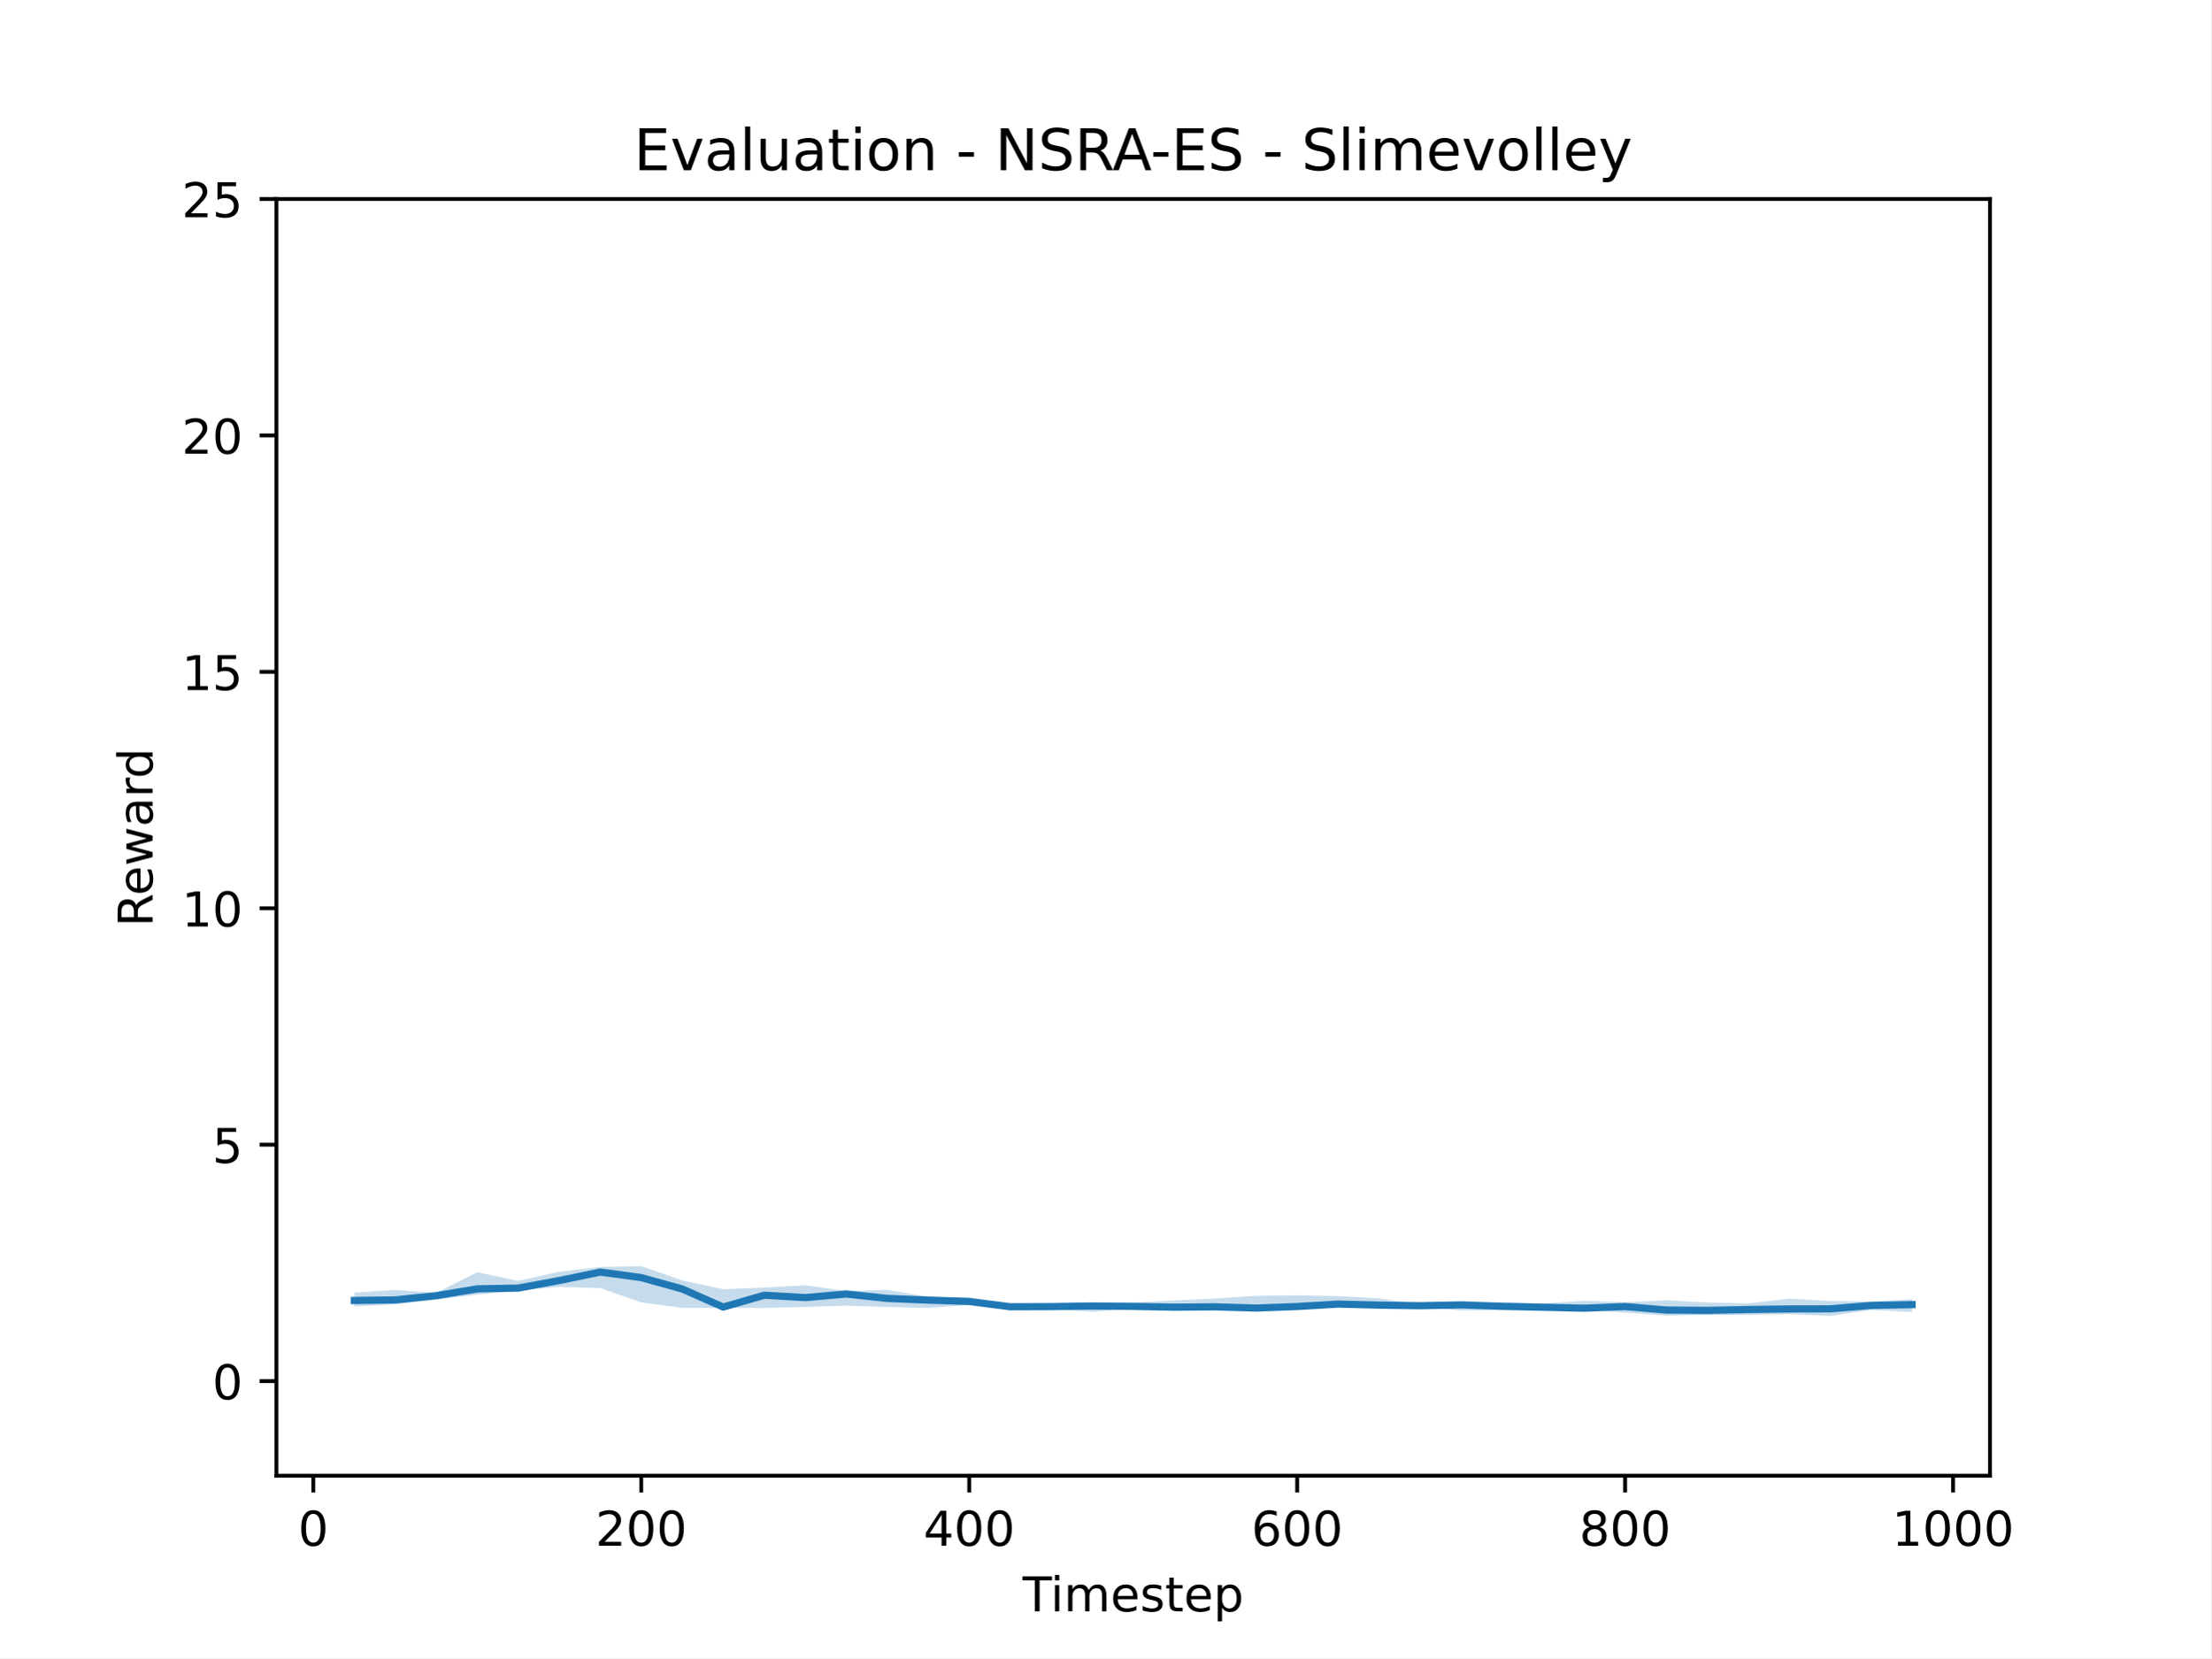
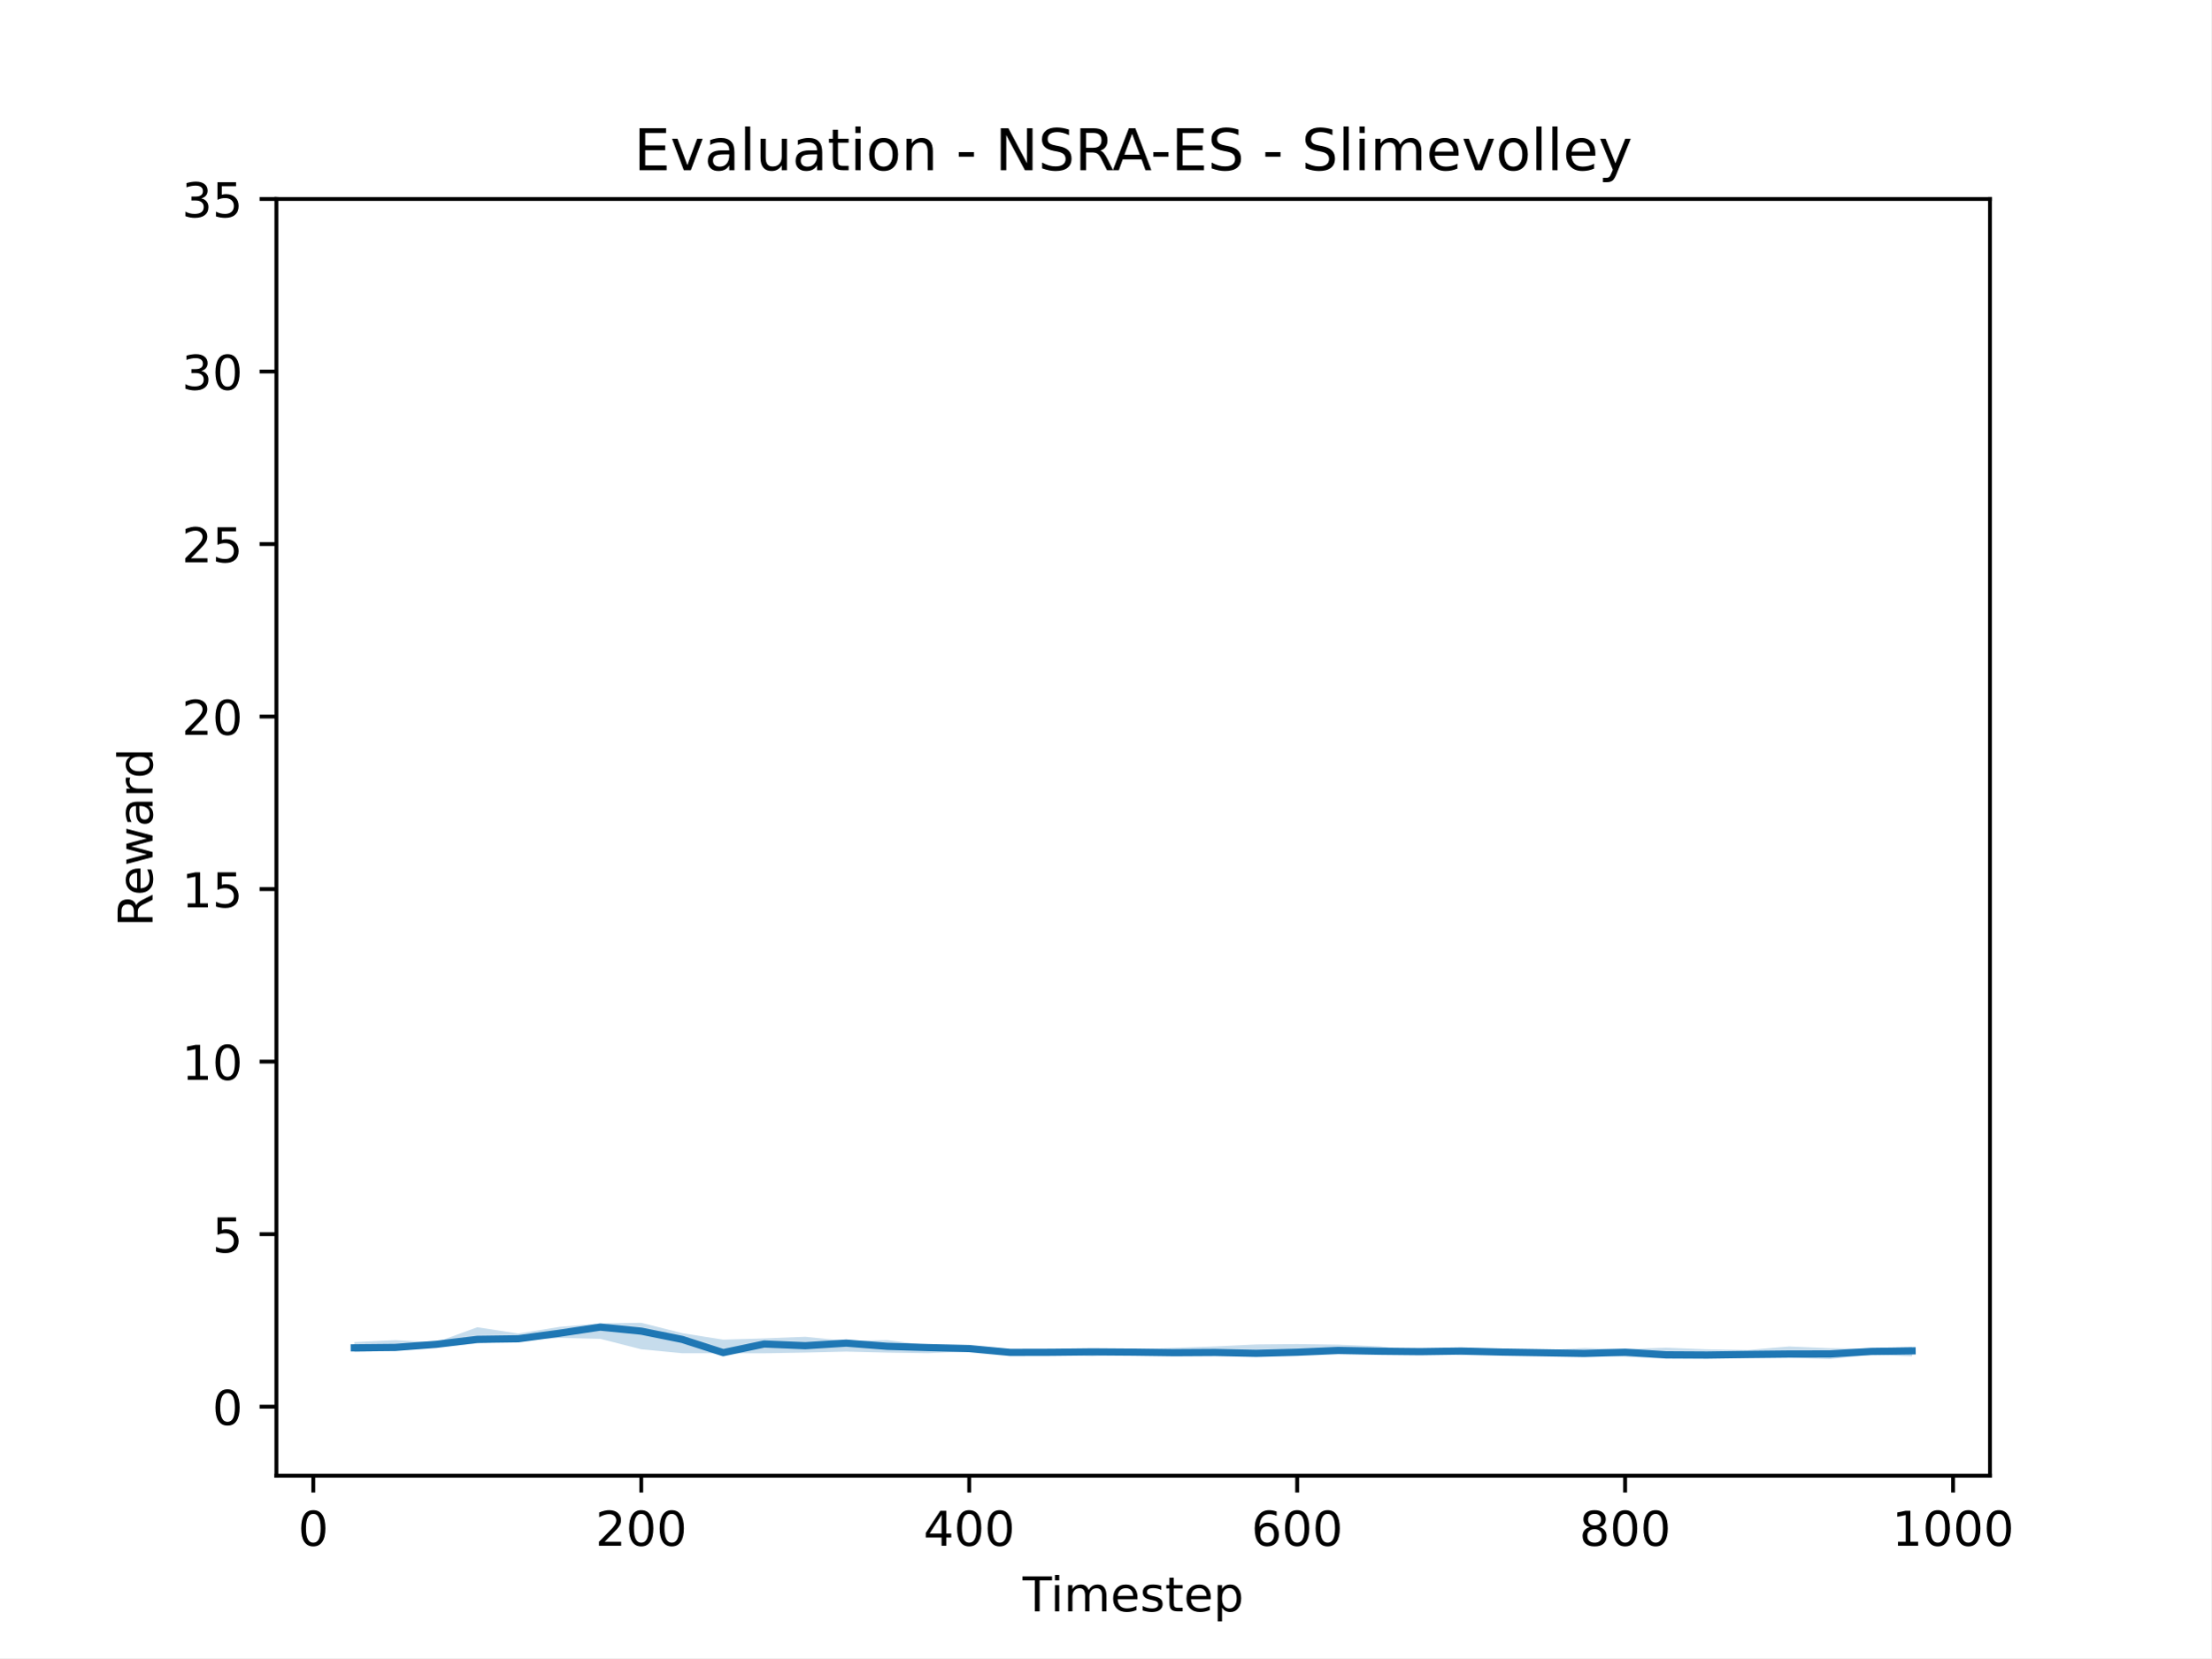
<svg xmlns="http://www.w3.org/2000/svg" xmlns:xlink="http://www.w3.org/1999/xlink" height="345.6pt" version="1.1" viewBox="0 0 460.8 345.6" width="460.8pt">
  <defs>
    <style type="text/css">*{stroke-linecap:butt;stroke-linejoin:round;}</style>
  </defs>
  <g id="figure_1">
    <g id="patch_1">
      <path d="M 0 345.6  L 460.8 345.6  L 460.8 0  L 0 0  z " style="fill:#ffffff;" />
    </g>
    <g id="axes_1">
      <g id="patch_2">
        <path d="M 57.6 307.584  L 414.72 307.584  L 414.72 41.472  L 57.6 41.472  z " style="fill:#ffffff;" />
      </g>
      <g id="PolyCollection_1">
-         <path clip-path="url(#pfe90e1f54c)" d="M 73.833 269.428  L 73.833 272.288  L 82.376 271.87  L 90.92 270.89  L 99.463 269.837  L 108.007 268.972  L 116.55 268.23  L 125.094 268.485  L 133.638 271.47  L 142.181 272.604  L 150.725 272.604  L 159.268 272.622  L 167.812 272.414  L 176.355 272.135  L 184.899 272.428  L 193.442 272.604  L 201.986 272.008  L 210.529 272.604  L 219.073 272.817  L 227.616 273.425  L 236.16 272.707  L 244.704 272.802  L 253.247 272.629  L 261.791 272.8  L 270.334 272.921  L 278.878 272.416  L 287.421 272.569  L 295.965 272.425  L 304.508 273.144  L 313.052 273.049  L 321.595 272.95  L 330.139 273.027  L 338.682 273.598  L 347.226 274.206  L 355.77 274.092  L 364.313 274.076  L 372.857 273.905  L 381.4 274.278  L 389.944 273.037  L 398.487 273.479  L 398.487 270.786  L 398.487 270.786  L 389.944 271.296  L 381.4 271.168  L 372.857 270.672  L 364.313 271.68  L 355.77 271.483  L 347.226 271.02  L 338.682 271.43  L 330.139 271.123  L 321.595 271.703  L 313.052 271.457  L 304.508 271.492  L 295.965 271.853  L 287.421 270.625  L 278.878 270.15  L 270.334 269.98  L 261.791 270.094  L 253.247 270.657  L 244.704 271.065  L 236.16 271.497  L 227.616 271.972  L 219.073 271.783  L 210.529 271.962  L 201.986 270.505  L 193.442 270.304  L 184.899 268.859  L 176.355 269.079  L 167.812 267.898  L 159.268 268.374  L 150.725 268.723  L 142.181 266.872  L 133.638 263.907  L 125.094 264.068  L 116.55 265.088  L 108.007 266.978  L 99.463 265.178  L 90.92 269.475  L 82.376 268.869  L 73.833 269.428  z " style="fill:#1f77b4;fill-opacity:0.25;" />
+         <path clip-path="url(#pc71defc684)" d="M 73.833 279.74  L 73.833 281.827  L 82.376 281.523  L 90.92 280.807  L 99.463 280.039  L 108.007 279.407  L 116.55 278.866  L 125.094 279.053  L 133.638 281.231  L 142.181 282.058  L 150.725 282.058  L 159.268 282.071  L 167.812 281.919  L 176.355 281.716  L 184.899 281.929  L 193.442 282.058  L 201.986 281.623  L 210.529 282.058  L 219.073 282.213  L 227.616 282.657  L 236.16 282.133  L 244.704 282.203  L 253.247 282.076  L 261.791 282.201  L 270.334 282.289  L 278.878 281.921  L 287.421 282.033  L 295.965 281.927  L 304.508 282.452  L 313.052 282.383  L 321.595 282.31  L 330.139 282.367  L 338.682 282.784  L 347.226 283.227  L 355.77 283.144  L 364.313 283.132  L 372.857 283.008  L 381.4 283.28  L 389.944 282.374  L 398.487 282.696  L 398.487 280.731  L 398.487 280.731  L 389.944 281.103  L 381.4 281.01  L 372.857 280.648  L 364.313 281.384  L 355.77 281.24  L 347.226 280.902  L 338.682 281.201  L 330.139 280.978  L 321.595 281.401  L 313.052 281.221  L 304.508 281.247  L 295.965 281.51  L 287.421 280.614  L 278.878 280.267  L 270.334 280.143  L 261.791 280.227  L 253.247 280.637  L 244.704 280.935  L 236.16 281.251  L 227.616 281.597  L 219.073 281.459  L 210.529 281.589  L 201.986 280.527  L 193.442 280.38  L 184.899 279.325  L 176.355 279.486  L 167.812 278.624  L 159.268 278.971  L 150.725 279.226  L 142.181 277.875  L 133.638 275.712  L 125.094 275.829  L 116.55 276.573  L 108.007 277.953  L 99.463 276.639  L 90.92 279.775  L 82.376 279.332  L 73.833 279.74  z " style="fill:#1f77b4;fill-opacity:0.25;" />
      </g>
      <g id="matplotlib.axis_1">
        <g id="xtick_1">
          <g id="line2d_1">
            <defs>
-               <path d="M 0 0  L 0 3.5  " id="m4f7da65dfe" style="stroke:#000000;stroke-width:0.8;" />
+               <path d="M 0 0  L 0 3.5  " id="m7f16f6108c" style="stroke:#000000;stroke-width:0.8;" />
            </defs>
            <g>
-               <use style="stroke:#000000;stroke-width:0.8;" x="65.289" xlink:href="#m4f7da65dfe" y="307.584" />
+               <use style="stroke:#000000;stroke-width:0.8;" x="65.289" xlink:href="#m7f16f6108c" y="307.584" />
            </g>
          </g>
          <g id="text_1">
            <g transform="translate(62.10794 322.1824)scale(0.1 -0.1)">
              <defs>
                <path d="M 2034 4250  Q 1547 4250 1301 3770  Q 1056 3291 1056 2328  Q 1056 1369 1301 889  Q 1547 409 2034 409  Q 2525 409 2770 889  Q 3016 1369 3016 2328  Q 3016 3291 2770 3770  Q 2525 4250 2034 4250  z M 2034 4750  Q 2819 4750 3233 4129  Q 3647 3509 3647 2328  Q 3647 1150 3233 529  Q 2819 -91 2034 -91  Q 1250 -91 836 529  Q 422 1150 422 2328  Q 422 3509 836 4129  Q 1250 4750 2034 4750  z " id="DejaVuSans-30" transform="scale(0.015625)" />
              </defs>
              <use xlink:href="#DejaVuSans-30" />
            </g>
          </g>
        </g>
        <g id="xtick_2">
          <g id="line2d_2">
            <g>
-               <use style="stroke:#000000;stroke-width:0.8;" x="133.638" xlink:href="#m4f7da65dfe" y="307.584" />
+               <use style="stroke:#000000;stroke-width:0.8;" x="133.638" xlink:href="#m7f16f6108c" y="307.584" />
            </g>
          </g>
          <g id="text_2">
            <g transform="translate(124.0938 322.1824)scale(0.1 -0.1)">
              <defs>
                <path d="M 1228 531  L 3431 531  L 3431 0  L 469 0  L 469 531  Q 828 903 1448 1529  Q 2069 2156 2228 2338  Q 2531 2678 2651 2914  Q 2772 3150 2772 3378  Q 2772 3750 2511 3984  Q 2250 4219 1831 4219  Q 1534 4219 1204 4116  Q 875 4013 500 3803  L 500 4441  Q 881 4594 1212 4672  Q 1544 4750 1819 4750  Q 2544 4750 2975 4387  Q 3406 4025 3406 3419  Q 3406 3131 3298 2873  Q 3191 2616 2906 2266  Q 2828 2175 2409 1742  Q 1991 1309 1228 531  z " id="DejaVuSans-32" transform="scale(0.015625)" />
              </defs>
              <use xlink:href="#DejaVuSans-32" />
              <use x="63.623" xlink:href="#DejaVuSans-30" />
              <use x="127.246" xlink:href="#DejaVuSans-30" />
            </g>
          </g>
        </g>
        <g id="xtick_3">
          <g id="line2d_3">
            <g>
-               <use style="stroke:#000000;stroke-width:0.8;" x="201.986" xlink:href="#m4f7da65dfe" y="307.584" />
+               <use style="stroke:#000000;stroke-width:0.8;" x="201.986" xlink:href="#m7f16f6108c" y="307.584" />
            </g>
          </g>
          <g id="text_3">
            <g transform="translate(192.4421 322.1824)scale(0.1 -0.1)">
              <defs>
                <path d="M 2419 4116  L 825 1625  L 2419 1625  L 2419 4116  z M 2253 4666  L 3047 4666  L 3047 1625  L 3713 1625  L 3713 1100  L 3047 1100  L 3047 0  L 2419 0  L 2419 1100  L 313 1100  L 313 1709  L 2253 4666  z " id="DejaVuSans-34" transform="scale(0.015625)" />
              </defs>
              <use xlink:href="#DejaVuSans-34" />
              <use x="63.623" xlink:href="#DejaVuSans-30" />
              <use x="127.246" xlink:href="#DejaVuSans-30" />
            </g>
          </g>
        </g>
        <g id="xtick_4">
          <g id="line2d_4">
            <g>
-               <use style="stroke:#000000;stroke-width:0.8;" x="270.334" xlink:href="#m4f7da65dfe" y="307.584" />
+               <use style="stroke:#000000;stroke-width:0.8;" x="270.334" xlink:href="#m7f16f6108c" y="307.584" />
            </g>
          </g>
          <g id="text_4">
            <g transform="translate(260.7904 322.1824)scale(0.1 -0.1)">
              <defs>
                <path d="M 2113 2584  Q 1688 2584 1439 2293  Q 1191 2003 1191 1497  Q 1191 994 1439 701  Q 1688 409 2113 409  Q 2538 409 2786 701  Q 3034 994 3034 1497  Q 3034 2003 2786 2293  Q 2538 2584 2113 2584  z M 3366 4563  L 3366 3988  Q 3128 4100 2886 4159  Q 2644 4219 2406 4219  Q 1781 4219 1451 3797  Q 1122 3375 1075 2522  Q 1259 2794 1537 2939  Q 1816 3084 2150 3084  Q 2853 3084 3261 2657  Q 3669 2231 3669 1497  Q 3669 778 3244 343  Q 2819 -91 2113 -91  Q 1303 -91 875 529  Q 447 1150 447 2328  Q 447 3434 972 4092  Q 1497 4750 2381 4750  Q 2619 4750 2861 4703  Q 3103 4656 3366 4563  z " id="DejaVuSans-36" transform="scale(0.015625)" />
              </defs>
              <use xlink:href="#DejaVuSans-36" />
              <use x="63.623" xlink:href="#DejaVuSans-30" />
              <use x="127.246" xlink:href="#DejaVuSans-30" />
            </g>
          </g>
        </g>
        <g id="xtick_5">
          <g id="line2d_5">
            <g>
-               <use style="stroke:#000000;stroke-width:0.8;" x="338.682" xlink:href="#m4f7da65dfe" y="307.584" />
+               <use style="stroke:#000000;stroke-width:0.8;" x="338.682" xlink:href="#m7f16f6108c" y="307.584" />
            </g>
          </g>
          <g id="text_5">
            <g transform="translate(329.1387 322.1824)scale(0.1 -0.1)">
              <defs>
                <path d="M 2034 2216  Q 1584 2216 1326 1975  Q 1069 1734 1069 1313  Q 1069 891 1326 650  Q 1584 409 2034 409  Q 2484 409 2743 651  Q 3003 894 3003 1313  Q 3003 1734 2745 1975  Q 2488 2216 2034 2216  z M 1403 2484  Q 997 2584 770 2862  Q 544 3141 544 3541  Q 544 4100 942 4425  Q 1341 4750 2034 4750  Q 2731 4750 3128 4425  Q 3525 4100 3525 3541  Q 3525 3141 3298 2862  Q 3072 2584 2669 2484  Q 3125 2378 3379 2068  Q 3634 1759 3634 1313  Q 3634 634 3220 271  Q 2806 -91 2034 -91  Q 1263 -91 848 271  Q 434 634 434 1313  Q 434 1759 690 2068  Q 947 2378 1403 2484  z M 1172 3481  Q 1172 3119 1398 2916  Q 1625 2713 2034 2713  Q 2441 2713 2670 2916  Q 2900 3119 2900 3481  Q 2900 3844 2670 4047  Q 2441 4250 2034 4250  Q 1625 4250 1398 4047  Q 1172 3844 1172 3481  z " id="DejaVuSans-38" transform="scale(0.015625)" />
              </defs>
              <use xlink:href="#DejaVuSans-38" />
              <use x="63.623" xlink:href="#DejaVuSans-30" />
              <use x="127.246" xlink:href="#DejaVuSans-30" />
            </g>
          </g>
        </g>
        <g id="xtick_6">
          <g id="line2d_6">
            <g>
-               <use style="stroke:#000000;stroke-width:0.8;" x="407.031" xlink:href="#m4f7da65dfe" y="307.584" />
+               <use style="stroke:#000000;stroke-width:0.8;" x="407.031" xlink:href="#m7f16f6108c" y="307.584" />
            </g>
          </g>
          <g id="text_6">
            <g transform="translate(394.3058 322.1824)scale(0.1 -0.1)">
              <defs>
                <path d="M 794 531  L 1825 531  L 1825 4091  L 703 3866  L 703 4441  L 1819 4666  L 2450 4666  L 2450 531  L 3481 531  L 3481 0  L 794 0  L 794 531  z " id="DejaVuSans-31" transform="scale(0.015625)" />
              </defs>
              <use xlink:href="#DejaVuSans-31" />
              <use x="63.623" xlink:href="#DejaVuSans-30" />
              <use x="127.246" xlink:href="#DejaVuSans-30" />
              <use x="190.869" xlink:href="#DejaVuSans-30" />
            </g>
          </g>
        </g>
        <g id="text_7">
          <g transform="translate(213.1108 335.8606)scale(0.1 -0.1)">
            <defs>
              <path d="M -19 4666  L 3928 4666  L 3928 4134  L 2272 4134  L 2272 0  L 1638 0  L 1638 4134  L -19 4134  L -19 4666  z " id="DejaVuSans-54" transform="scale(0.015625)" />
              <path d="M 603 3500  L 1178 3500  L 1178 0  L 603 0  L 603 3500  z M 603 4863  L 1178 4863  L 1178 4134  L 603 4134  L 603 4863  z " id="DejaVuSans-69" transform="scale(0.015625)" />
              <path d="M 3328 2828  Q 3544 3216 3844 3400  Q 4144 3584 4550 3584  Q 5097 3584 5394 3201  Q 5691 2819 5691 2113  L 5691 0  L 5113 0  L 5113 2094  Q 5113 2597 4934 2840  Q 4756 3084 4391 3084  Q 3944 3084 3684 2787  Q 3425 2491 3425 1978  L 3425 0  L 2847 0  L 2847 2094  Q 2847 2600 2669 2842  Q 2491 3084 2119 3084  Q 1678 3084 1418 2786  Q 1159 2488 1159 1978  L 1159 0  L 581 0  L 581 3500  L 1159 3500  L 1159 2956  Q 1356 3278 1631 3431  Q 1906 3584 2284 3584  Q 2666 3584 2933 3390  Q 3200 3197 3328 2828  z " id="DejaVuSans-6d" transform="scale(0.015625)" />
              <path d="M 3597 1894  L 3597 1613  L 953 1613  Q 991 1019 1311 708  Q 1631 397 2203 397  Q 2534 397 2845 478  Q 3156 559 3463 722  L 3463 178  Q 3153 47 2828 -22  Q 2503 -91 2169 -91  Q 1331 -91 842 396  Q 353 884 353 1716  Q 353 2575 817 3079  Q 1281 3584 2069 3584  Q 2775 3584 3186 3129  Q 3597 2675 3597 1894  z M 3022 2063  Q 3016 2534 2758 2815  Q 2500 3097 2075 3097  Q 1594 3097 1305 2825  Q 1016 2553 972 2059  L 3022 2063  z " id="DejaVuSans-65" transform="scale(0.015625)" />
              <path d="M 2834 3397  L 2834 2853  Q 2591 2978 2328 3040  Q 2066 3103 1784 3103  Q 1356 3103 1142 2972  Q 928 2841 928 2578  Q 928 2378 1081 2264  Q 1234 2150 1697 2047  L 1894 2003  Q 2506 1872 2764 1633  Q 3022 1394 3022 966  Q 3022 478 2636 193  Q 2250 -91 1575 -91  Q 1294 -91 989 -36  Q 684 19 347 128  L 347 722  Q 666 556 975 473  Q 1284 391 1588 391  Q 1994 391 2212 530  Q 2431 669 2431 922  Q 2431 1156 2273 1281  Q 2116 1406 1581 1522  L 1381 1569  Q 847 1681 609 1914  Q 372 2147 372 2553  Q 372 3047 722 3315  Q 1072 3584 1716 3584  Q 2034 3584 2315 3537  Q 2597 3491 2834 3397  z " id="DejaVuSans-73" transform="scale(0.015625)" />
              <path d="M 1172 4494  L 1172 3500  L 2356 3500  L 2356 3053  L 1172 3053  L 1172 1153  Q 1172 725 1289 603  Q 1406 481 1766 481  L 2356 481  L 2356 0  L 1766 0  Q 1100 0 847 248  Q 594 497 594 1153  L 594 3053  L 172 3053  L 172 3500  L 594 3500  L 594 4494  L 1172 4494  z " id="DejaVuSans-74" transform="scale(0.015625)" />
              <path d="M 1159 525  L 1159 -1331  L 581 -1331  L 581 3500  L 1159 3500  L 1159 2969  Q 1341 3281 1617 3432  Q 1894 3584 2278 3584  Q 2916 3584 3314 3078  Q 3713 2572 3713 1747  Q 3713 922 3314 415  Q 2916 -91 2278 -91  Q 1894 -91 1617 61  Q 1341 213 1159 525  z M 3116 1747  Q 3116 2381 2855 2742  Q 2594 3103 2138 3103  Q 1681 3103 1420 2742  Q 1159 2381 1159 1747  Q 1159 1113 1420 752  Q 1681 391 2138 391  Q 2594 391 2855 752  Q 3116 1113 3116 1747  z " id="DejaVuSans-70" transform="scale(0.015625)" />
            </defs>
            <use xlink:href="#DejaVuSans-54" />
            <use x="57.959" xlink:href="#DejaVuSans-69" />
            <use x="85.742" xlink:href="#DejaVuSans-6d" />
            <use x="183.154" xlink:href="#DejaVuSans-65" />
            <use x="244.678" xlink:href="#DejaVuSans-73" />
            <use x="296.777" xlink:href="#DejaVuSans-74" />
            <use x="335.986" xlink:href="#DejaVuSans-65" />
            <use x="397.51" xlink:href="#DejaVuSans-70" />
          </g>
        </g>
      </g>
      <g id="matplotlib.axis_2">
        <g id="ytick_1">
          <g id="line2d_7">
            <defs>
-               <path d="M 0 0  L -3.5 0  " id="ma4960d44b7" style="stroke:#000000;stroke-width:0.8;" />
+               <path d="M 0 0  L -3.5 0  " id="m492d3dba84" style="stroke:#000000;stroke-width:0.8;" />
            </defs>
            <g>
-               <use style="stroke:#000000;stroke-width:0.8;" x="57.6" xlink:href="#ma4960d44b7" y="287.872" />
+               <use style="stroke:#000000;stroke-width:0.8;" x="57.6" xlink:href="#m492d3dba84" y="293.2" />
            </g>
          </g>
          <g id="text_8">
-             <g transform="translate(44.2375 291.6712)scale(0.1 -0.1)">
+             <g transform="translate(44.2375 296.9988)scale(0.1 -0.1)">
              <use xlink:href="#DejaVuSans-30" />
            </g>
          </g>
        </g>
        <g id="ytick_2">
          <g id="line2d_8">
            <g>
-               <use style="stroke:#000000;stroke-width:0.8;" x="57.6" xlink:href="#ma4960d44b7" y="238.592" />
+               <use style="stroke:#000000;stroke-width:0.8;" x="57.6" xlink:href="#m492d3dba84" y="257.238" />
            </g>
          </g>
          <g id="text_9">
-             <g transform="translate(44.2375 242.3912)scale(0.1 -0.1)">
+             <g transform="translate(44.2375 261.0377)scale(0.1 -0.1)">
              <defs>
                <path d="M 691 4666  L 3169 4666  L 3169 4134  L 1269 4134  L 1269 2991  Q 1406 3038 1543 3061  Q 1681 3084 1819 3084  Q 2600 3084 3056 2656  Q 3513 2228 3513 1497  Q 3513 744 3044 326  Q 2575 -91 1722 -91  Q 1428 -91 1123 -41  Q 819 9 494 109  L 494 744  Q 775 591 1075 516  Q 1375 441 1709 441  Q 2250 441 2565 725  Q 2881 1009 2881 1497  Q 2881 1984 2565 2268  Q 2250 2553 1709 2553  Q 1456 2553 1204 2497  Q 953 2441 691 2322  L 691 4666  z " id="DejaVuSans-35" transform="scale(0.015625)" />
              </defs>
              <use xlink:href="#DejaVuSans-35" />
            </g>
          </g>
        </g>
        <g id="ytick_3">
          <g id="line2d_9">
            <g>
-               <use style="stroke:#000000;stroke-width:0.8;" x="57.6" xlink:href="#ma4960d44b7" y="189.312" />
+               <use style="stroke:#000000;stroke-width:0.8;" x="57.6" xlink:href="#m492d3dba84" y="221.277" />
            </g>
          </g>
          <g id="text_10">
-             <g transform="translate(37.875 193.1112)scale(0.1 -0.1)">
+             <g transform="translate(37.875 225.0766)scale(0.1 -0.1)">
              <use xlink:href="#DejaVuSans-31" />
              <use x="63.623" xlink:href="#DejaVuSans-30" />
            </g>
          </g>
        </g>
        <g id="ytick_4">
          <g id="line2d_10">
            <g>
-               <use style="stroke:#000000;stroke-width:0.8;" x="57.6" xlink:href="#ma4960d44b7" y="140.032" />
+               <use style="stroke:#000000;stroke-width:0.8;" x="57.6" xlink:href="#m492d3dba84" y="185.316" />
            </g>
          </g>
          <g id="text_11">
-             <g transform="translate(37.875 143.8312)scale(0.1 -0.1)">
+             <g transform="translate(37.875 189.1155)scale(0.1 -0.1)">
              <use xlink:href="#DejaVuSans-31" />
              <use x="63.623" xlink:href="#DejaVuSans-35" />
            </g>
          </g>
        </g>
        <g id="ytick_5">
          <g id="line2d_11">
            <g>
-               <use style="stroke:#000000;stroke-width:0.8;" x="57.6" xlink:href="#ma4960d44b7" y="90.752" />
+               <use style="stroke:#000000;stroke-width:0.8;" x="57.6" xlink:href="#m492d3dba84" y="149.355" />
            </g>
          </g>
          <g id="text_12">
-             <g transform="translate(37.875 94.55122)scale(0.1 -0.1)">
+             <g transform="translate(37.875 153.1545)scale(0.1 -0.1)">
              <use xlink:href="#DejaVuSans-32" />
              <use x="63.623" xlink:href="#DejaVuSans-30" />
            </g>
          </g>
        </g>
        <g id="ytick_6">
          <g id="line2d_12">
            <g>
-               <use style="stroke:#000000;stroke-width:0.8;" x="57.6" xlink:href="#ma4960d44b7" y="41.472" />
+               <use style="stroke:#000000;stroke-width:0.8;" x="57.6" xlink:href="#m492d3dba84" y="113.394" />
            </g>
          </g>
          <g id="text_13">
-             <g transform="translate(37.875 45.27122)scale(0.1 -0.1)">
+             <g transform="translate(37.875 117.1934)scale(0.1 -0.1)">
              <use xlink:href="#DejaVuSans-32" />
              <use x="63.623" xlink:href="#DejaVuSans-35" />
            </g>
          </g>
        </g>
-         <g id="text_14">
+         <g id="ytick_7">
+           <g id="line2d_13">
+             <g>
+               <use style="stroke:#000000;stroke-width:0.8;" x="57.6" xlink:href="#m492d3dba84" y="77.433" />
+             </g>
+           </g>
+           <g id="text_14">
+             <g transform="translate(37.875 81.2323)scale(0.1 -0.1)">
+               <defs>
+                 <path d="M 2597 2516  Q 3050 2419 3304 2112  Q 3559 1806 3559 1356  Q 3559 666 3084 287  Q 2609 -91 1734 -91  Q 1441 -91 1130 -33  Q 819 25 488 141  L 488 750  Q 750 597 1062 519  Q 1375 441 1716 441  Q 2309 441 2620 675  Q 2931 909 2931 1356  Q 2931 1769 2642 2001  Q 2353 2234 1838 2234  L 1294 2234  L 1294 2753  L 1863 2753  Q 2328 2753 2575 2939  Q 2822 3125 2822 3475  Q 2822 3834 2567 4026  Q 2313 4219 1838 4219  Q 1578 4219 1281 4162  Q 984 4106 628 3988  L 628 4550  Q 988 4650 1302 4700  Q 1616 4750 1894 4750  Q 2613 4750 3031 4423  Q 3450 4097 3450 3541  Q 3450 3153 3228 2886  Q 3006 2619 2597 2516  z " id="DejaVuSans-33" transform="scale(0.015625)" />
+               </defs>
+               <use xlink:href="#DejaVuSans-33" />
+               <use x="63.623" xlink:href="#DejaVuSans-30" />
+             </g>
+           </g>
+         </g>
+         <g id="ytick_8">
+           <g id="line2d_14">
+             <g>
+               <use style="stroke:#000000;stroke-width:0.8;" x="57.6" xlink:href="#m492d3dba84" y="41.472" />
+             </g>
+           </g>
+           <g id="text_15">
+             <g transform="translate(37.875 45.27122)scale(0.1 -0.1)">
+               <use xlink:href="#DejaVuSans-33" />
+               <use x="63.623" xlink:href="#DejaVuSans-35" />
+             </g>
+           </g>
+         </g>
+         <g id="text_16">
          <g transform="translate(31.79531 193.1491)rotate(-90)scale(0.1 -0.1)">
            <defs>
              <path d="M 2841 2188  Q 3044 2119 3236 1894  Q 3428 1669 3622 1275  L 4263 0  L 3584 0  L 2988 1197  Q 2756 1666 2539 1819  Q 2322 1972 1947 1972  L 1259 1972  L 1259 0  L 628 0  L 628 4666  L 2053 4666  Q 2853 4666 3247 4331  Q 3641 3997 3641 3322  Q 3641 2881 3436 2590  Q 3231 2300 2841 2188  z M 1259 4147  L 1259 2491  L 2053 2491  Q 2509 2491 2742 2702  Q 2975 2913 2975 3322  Q 2975 3731 2742 3939  Q 2509 4147 2053 4147  L 1259 4147  z " id="DejaVuSans-52" transform="scale(0.015625)" />
              <path d="M 269 3500  L 844 3500  L 1563 769  L 2278 3500  L 2956 3500  L 3675 769  L 4391 3500  L 4966 3500  L 4050 0  L 3372 0  L 2619 2869  L 1863 0  L 1184 0  L 269 3500  z " id="DejaVuSans-77" transform="scale(0.015625)" />
              <path d="M 2194 1759  Q 1497 1759 1228 1600  Q 959 1441 959 1056  Q 959 750 1161 570  Q 1363 391 1709 391  Q 2188 391 2477 730  Q 2766 1069 2766 1631  L 2766 1759  L 2194 1759  z M 3341 1997  L 3341 0  L 2766 0  L 2766 531  Q 2569 213 2275 61  Q 1981 -91 1556 -91  Q 1019 -91 701 211  Q 384 513 384 1019  Q 384 1609 779 1909  Q 1175 2209 1959 2209  L 2766 2209  L 2766 2266  Q 2766 2663 2505 2880  Q 2244 3097 1772 3097  Q 1472 3097 1187 3025  Q 903 2953 641 2809  L 641 3341  Q 956 3463 1253 3523  Q 1550 3584 1831 3584  Q 2591 3584 2966 3190  Q 3341 2797 3341 1997  z " id="DejaVuSans-61" transform="scale(0.015625)" />
              <path d="M 2631 2963  Q 2534 3019 2420 3045  Q 2306 3072 2169 3072  Q 1681 3072 1420 2755  Q 1159 2438 1159 1844  L 1159 0  L 581 0  L 581 3500  L 1159 3500  L 1159 2956  Q 1341 3275 1631 3429  Q 1922 3584 2338 3584  Q 2397 3584 2469 3576  Q 2541 3569 2628 3553  L 2631 2963  z " id="DejaVuSans-72" transform="scale(0.015625)" />
              <path d="M 2906 2969  L 2906 4863  L 3481 4863  L 3481 0  L 2906 0  L 2906 525  Q 2725 213 2448 61  Q 2172 -91 1784 -91  Q 1150 -91 751 415  Q 353 922 353 1747  Q 353 2572 751 3078  Q 1150 3584 1784 3584  Q 2172 3584 2448 3432  Q 2725 3281 2906 2969  z M 947 1747  Q 947 1113 1208 752  Q 1469 391 1925 391  Q 2381 391 2643 752  Q 2906 1113 2906 1747  Q 2906 2381 2643 2742  Q 2381 3103 1925 3103  Q 1469 3103 1208 2742  Q 947 2381 947 1747  z " id="DejaVuSans-64" transform="scale(0.015625)" />
            </defs>
            <use xlink:href="#DejaVuSans-52" />
            <use x="64.982" xlink:href="#DejaVuSans-65" />
            <use x="126.506" xlink:href="#DejaVuSans-77" />
            <use x="208.293" xlink:href="#DejaVuSans-61" />
            <use x="269.572" xlink:href="#DejaVuSans-72" />
            <use x="308.936" xlink:href="#DejaVuSans-64" />
          </g>
        </g>
      </g>
-       <g id="line2d_13">
-         <path clip-path="url(#pfe90e1f54c)" d="M 73.833 271.062  L 82.376 270.946  L 90.92 270.061  L 99.463 268.643  L 108.007 268.479  L 116.55 266.905  L 125.094 265.137  L 133.638 266.297  L 142.181 268.663  L 150.725 272.437  L 159.268 269.967  L 167.812 270.462  L 176.355 269.711  L 184.899 270.635  L 193.442 270.986  L 201.986 271.268  L 210.529 272.37  L 219.073 272.342  L 227.616 272.211  L 236.16 272.297  L 244.704 272.459  L 253.247 272.388  L 261.791 272.642  L 270.334 272.323  L 278.878 271.812  L 287.421 272.034  L 295.965 272.157  L 304.508 271.98  L 313.052 272.28  L 321.595 272.474  L 330.139 272.677  L 338.682 272.324  L 347.226 273.056  L 355.77 273.124  L 364.313 272.951  L 372.857 272.825  L 381.4 272.809  L 389.944 272.096  L 398.487 271.927  " style="fill:none;stroke:#1f77b4;stroke-linecap:square;stroke-width:1.5;" />
+       <g id="line2d_15">
+         <path clip-path="url(#pc71defc684)" d="M 73.833 280.933  L 82.376 280.848  L 90.92 280.203  L 99.463 279.168  L 108.007 279.048  L 116.55 277.899  L 125.094 276.609  L 133.638 277.456  L 142.181 279.182  L 150.725 281.936  L 159.268 280.134  L 167.812 280.495  L 176.355 279.947  L 184.899 280.621  L 193.442 280.877  L 201.986 281.083  L 210.529 281.887  L 219.073 281.867  L 227.616 281.772  L 236.16 281.834  L 244.704 281.952  L 253.247 281.901  L 261.791 282.086  L 270.334 281.853  L 278.878 281.48  L 287.421 281.642  L 295.965 281.732  L 304.508 281.602  L 313.052 281.821  L 321.595 281.963  L 330.139 282.111  L 338.682 281.854  L 347.226 282.388  L 355.77 282.437  L 364.313 282.311  L 372.857 282.219  L 381.4 282.208  L 389.944 281.688  L 398.487 281.564  " style="fill:none;stroke:#1f77b4;stroke-linecap:square;stroke-width:1.5;" />
      </g>
      <g id="patch_3">
        <path d="M 57.6 307.584  L 57.6 41.472  " style="fill:none;stroke:#000000;stroke-linecap:square;stroke-linejoin:miter;stroke-width:0.8;" />
      </g>
      <g id="patch_4">
        <path d="M 414.72 307.584  L 414.72 41.472  " style="fill:none;stroke:#000000;stroke-linecap:square;stroke-linejoin:miter;stroke-width:0.8;" />
      </g>
      <g id="patch_5">
        <path d="M 57.6 307.584  L 414.72 307.584  " style="fill:none;stroke:#000000;stroke-linecap:square;stroke-linejoin:miter;stroke-width:0.8;" />
      </g>
      <g id="patch_6">
        <path d="M 57.6 41.472  L 414.72 41.472  " style="fill:none;stroke:#000000;stroke-linecap:square;stroke-linejoin:miter;stroke-width:0.8;" />
      </g>
-       <g id="text_15">
+       <g id="text_17">
        <g transform="translate(132.105 35.472)scale(0.12 -0.12)">
          <defs>
            <path d="M 628 4666  L 3578 4666  L 3578 4134  L 1259 4134  L 1259 2753  L 3481 2753  L 3481 2222  L 1259 2222  L 1259 531  L 3634 531  L 3634 0  L 628 0  L 628 4666  z " id="DejaVuSans-45" transform="scale(0.015625)" />
            <path d="M 191 3500  L 800 3500  L 1894 563  L 2988 3500  L 3597 3500  L 2284 0  L 1503 0  L 191 3500  z " id="DejaVuSans-76" transform="scale(0.015625)" />
            <path d="M 603 4863  L 1178 4863  L 1178 0  L 603 0  L 603 4863  z " id="DejaVuSans-6c" transform="scale(0.015625)" />
            <path d="M 544 1381  L 544 3500  L 1119 3500  L 1119 1403  Q 1119 906 1312 657  Q 1506 409 1894 409  Q 2359 409 2629 706  Q 2900 1003 2900 1516  L 2900 3500  L 3475 3500  L 3475 0  L 2900 0  L 2900 538  Q 2691 219 2414 64  Q 2138 -91 1772 -91  Q 1169 -91 856 284  Q 544 659 544 1381  z M 1991 3584  L 1991 3584  z " id="DejaVuSans-75" transform="scale(0.015625)" />
            <path d="M 1959 3097  Q 1497 3097 1228 2736  Q 959 2375 959 1747  Q 959 1119 1226 758  Q 1494 397 1959 397  Q 2419 397 2687 759  Q 2956 1122 2956 1747  Q 2956 2369 2687 2733  Q 2419 3097 1959 3097  z M 1959 3584  Q 2709 3584 3137 3096  Q 3566 2609 3566 1747  Q 3566 888 3137 398  Q 2709 -91 1959 -91  Q 1206 -91 779 398  Q 353 888 353 1747  Q 353 2609 779 3096  Q 1206 3584 1959 3584  z " id="DejaVuSans-6f" transform="scale(0.015625)" />
            <path d="M 3513 2113  L 3513 0  L 2938 0  L 2938 2094  Q 2938 2591 2744 2837  Q 2550 3084 2163 3084  Q 1697 3084 1428 2787  Q 1159 2491 1159 1978  L 1159 0  L 581 0  L 581 3500  L 1159 3500  L 1159 2956  Q 1366 3272 1645 3428  Q 1925 3584 2291 3584  Q 2894 3584 3203 3211  Q 3513 2838 3513 2113  z " id="DejaVuSans-6e" transform="scale(0.015625)" />
            <path id="DejaVuSans-20" transform="scale(0.015625)" />
            <path d="M 313 2009  L 1997 2009  L 1997 1497  L 313 1497  L 313 2009  z " id="DejaVuSans-2d" transform="scale(0.015625)" />
            <path d="M 628 4666  L 1478 4666  L 3547 763  L 3547 4666  L 4159 4666  L 4159 0  L 3309 0  L 1241 3903  L 1241 0  L 628 0  L 628 4666  z " id="DejaVuSans-4e" transform="scale(0.015625)" />
            <path d="M 3425 4513  L 3425 3897  Q 3066 4069 2747 4153  Q 2428 4238 2131 4238  Q 1616 4238 1336 4038  Q 1056 3838 1056 3469  Q 1056 3159 1242 3001  Q 1428 2844 1947 2747  L 2328 2669  Q 3034 2534 3370 2195  Q 3706 1856 3706 1288  Q 3706 609 3251 259  Q 2797 -91 1919 -91  Q 1588 -91 1214 -16  Q 841 59 441 206  L 441 856  Q 825 641 1194 531  Q 1563 422 1919 422  Q 2459 422 2753 634  Q 3047 847 3047 1241  Q 3047 1584 2836 1778  Q 2625 1972 2144 2069  L 1759 2144  Q 1053 2284 737 2584  Q 422 2884 422 3419  Q 422 4038 858 4394  Q 1294 4750 2059 4750  Q 2388 4750 2728 4690  Q 3069 4631 3425 4513  z " id="DejaVuSans-53" transform="scale(0.015625)" />
            <path d="M 2188 4044  L 1331 1722  L 3047 1722  L 2188 4044  z M 1831 4666  L 2547 4666  L 4325 0  L 3669 0  L 3244 1197  L 1141 1197  L 716 0  L 50 0  L 1831 4666  z " id="DejaVuSans-41" transform="scale(0.015625)" />
            <path d="M 2059 -325  Q 1816 -950 1584 -1140  Q 1353 -1331 966 -1331  L 506 -1331  L 506 -850  L 844 -850  Q 1081 -850 1212 -737  Q 1344 -625 1503 -206  L 1606 56  L 191 3500  L 800 3500  L 1894 763  L 2988 3500  L 3597 3500  L 2059 -325  z " id="DejaVuSans-79" transform="scale(0.015625)" />
          </defs>
          <use xlink:href="#DejaVuSans-45" />
          <use x="63.184" xlink:href="#DejaVuSans-76" />
          <use x="122.363" xlink:href="#DejaVuSans-61" />
          <use x="183.643" xlink:href="#DejaVuSans-6c" />
          <use x="211.426" xlink:href="#DejaVuSans-75" />
          <use x="274.805" xlink:href="#DejaVuSans-61" />
          <use x="336.084" xlink:href="#DejaVuSans-74" />
          <use x="375.293" xlink:href="#DejaVuSans-69" />
          <use x="403.076" xlink:href="#DejaVuSans-6f" />
          <use x="464.258" xlink:href="#DejaVuSans-6e" />
          <use x="527.637" xlink:href="#DejaVuSans-20" />
          <use x="559.424" xlink:href="#DejaVuSans-2d" />
          <use x="595.508" xlink:href="#DejaVuSans-20" />
          <use x="627.295" xlink:href="#DejaVuSans-4e" />
          <use x="702.1" xlink:href="#DejaVuSans-53" />
          <use x="765.576" xlink:href="#DejaVuSans-52" />
          <use x="831.059" xlink:href="#DejaVuSans-41" />
          <use x="897.217" xlink:href="#DejaVuSans-2d" />
          <use x="933.301" xlink:href="#DejaVuSans-45" />
          <use x="996.484" xlink:href="#DejaVuSans-53" />
          <use x="1059.961" xlink:href="#DejaVuSans-20" />
          <use x="1091.748" xlink:href="#DejaVuSans-2d" />
          <use x="1127.832" xlink:href="#DejaVuSans-20" />
          <use x="1159.619" xlink:href="#DejaVuSans-53" />
          <use x="1223.096" xlink:href="#DejaVuSans-6c" />
          <use x="1250.879" xlink:href="#DejaVuSans-69" />
          <use x="1278.662" xlink:href="#DejaVuSans-6d" />
          <use x="1376.074" xlink:href="#DejaVuSans-65" />
          <use x="1437.598" xlink:href="#DejaVuSans-76" />
          <use x="1496.777" xlink:href="#DejaVuSans-6f" />
          <use x="1557.959" xlink:href="#DejaVuSans-6c" />
          <use x="1585.742" xlink:href="#DejaVuSans-6c" />
          <use x="1613.525" xlink:href="#DejaVuSans-65" />
          <use x="1675.049" xlink:href="#DejaVuSans-79" />
        </g>
      </g>
    </g>
  </g>
  <defs>
-     <clipPath id="pfe90e1f54c">
+     <clipPath id="pc71defc684">
      <rect height="266.112" width="357.12" x="57.6" y="41.472" />
    </clipPath>
  </defs>
</svg>
